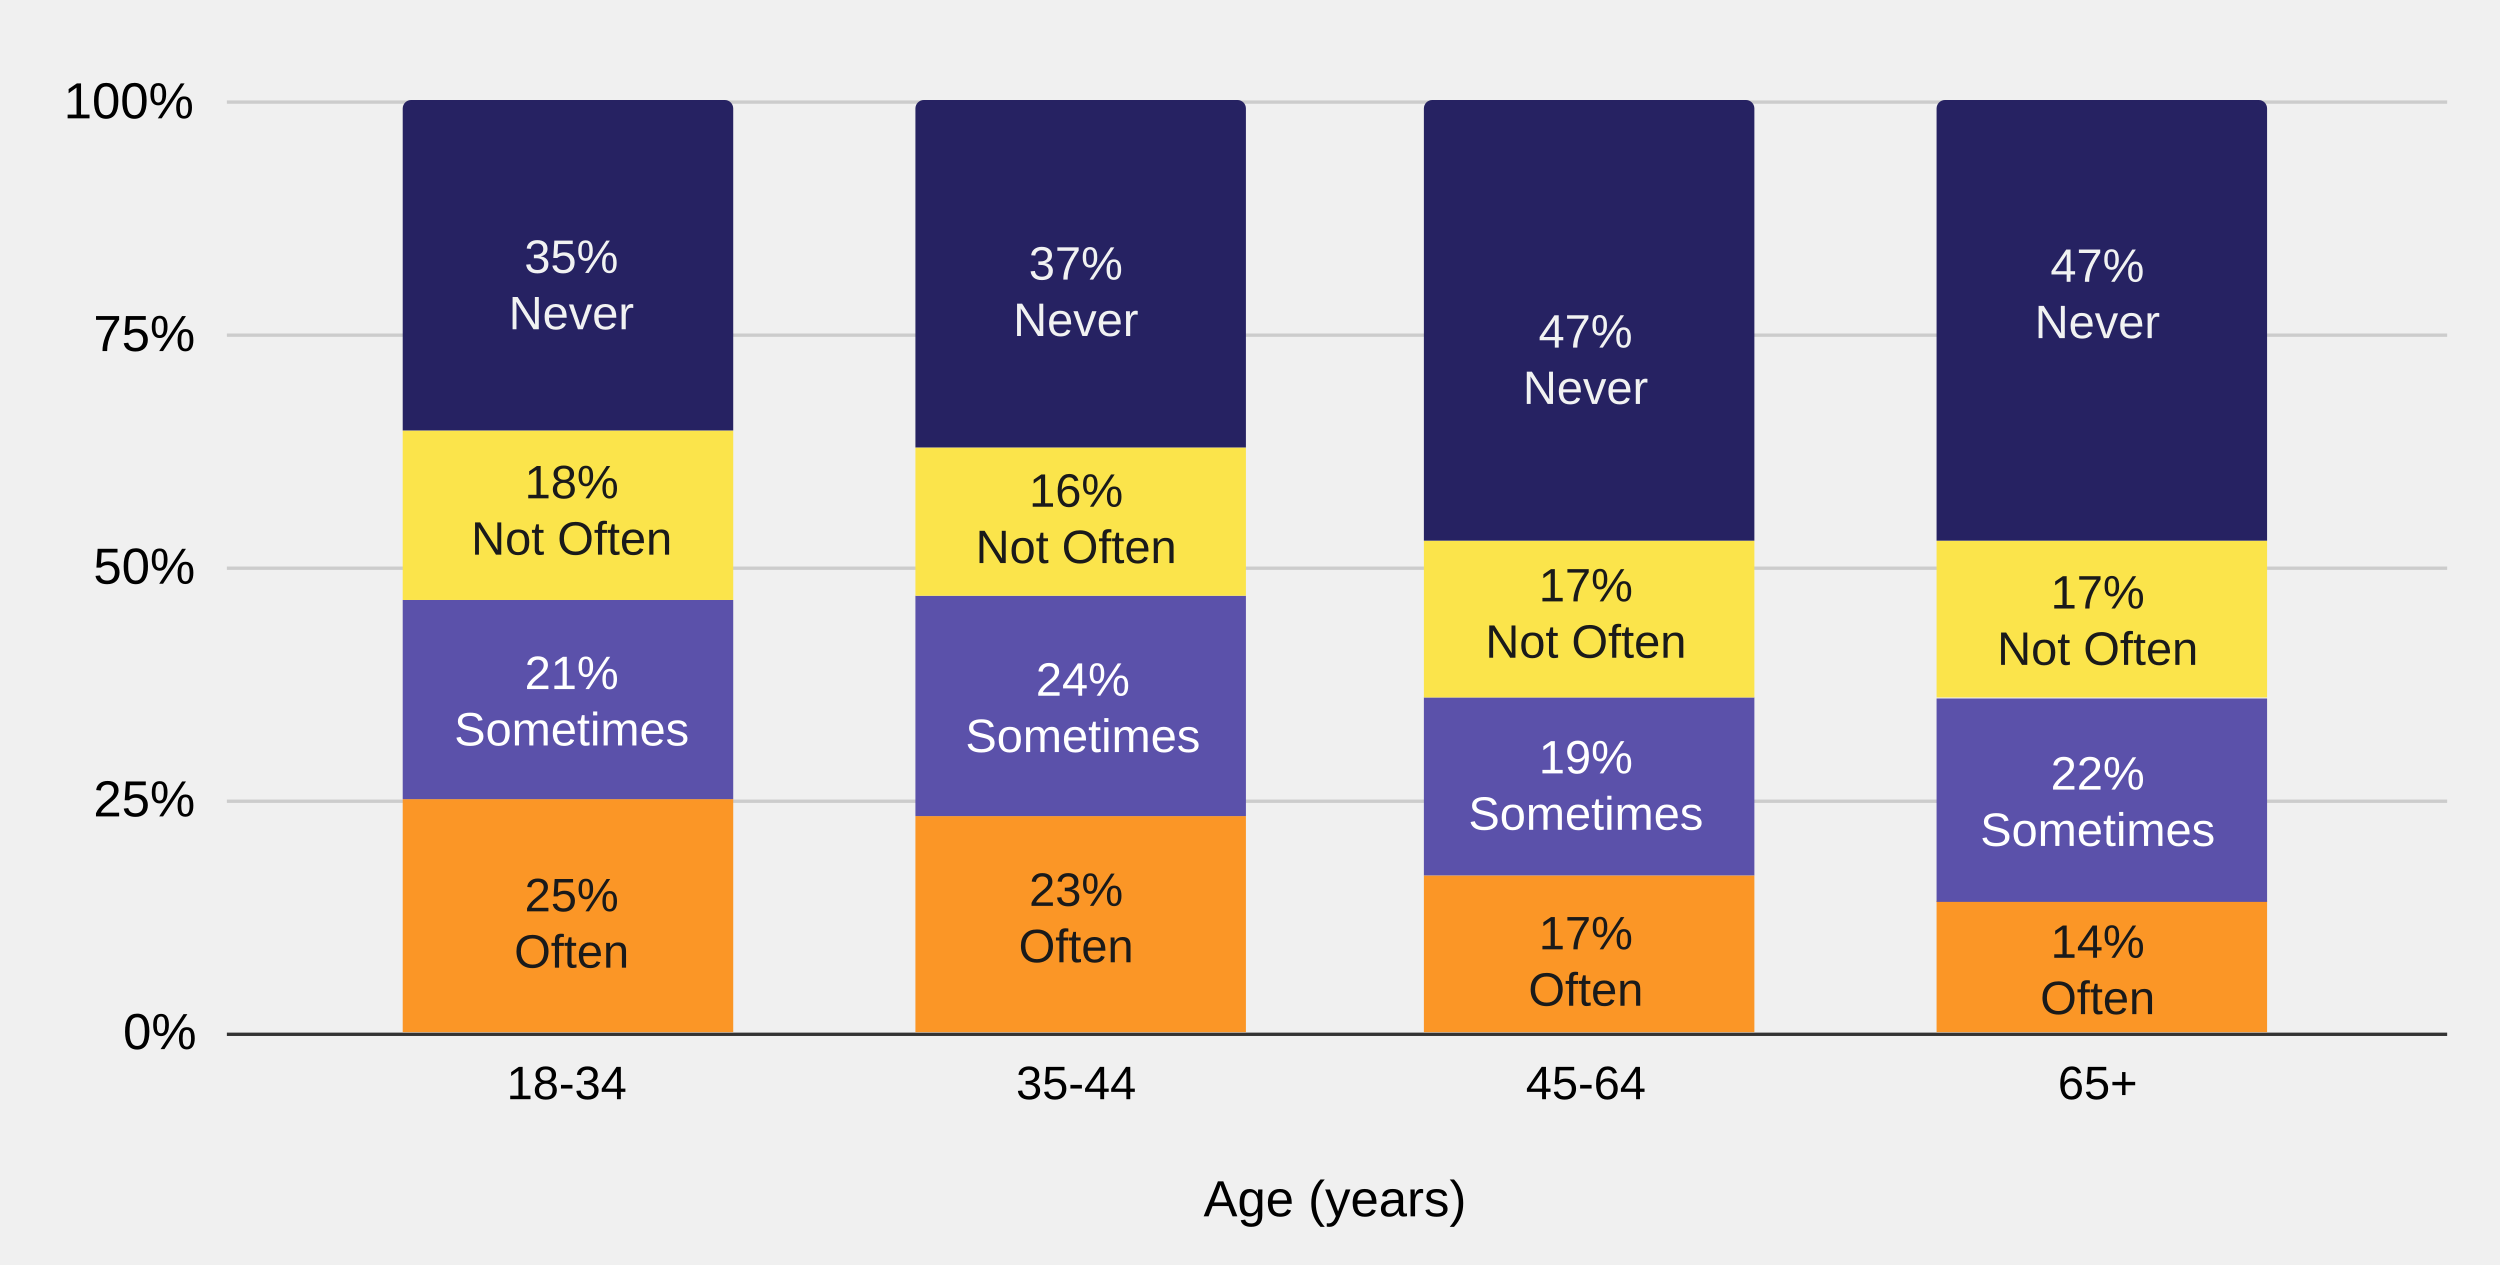
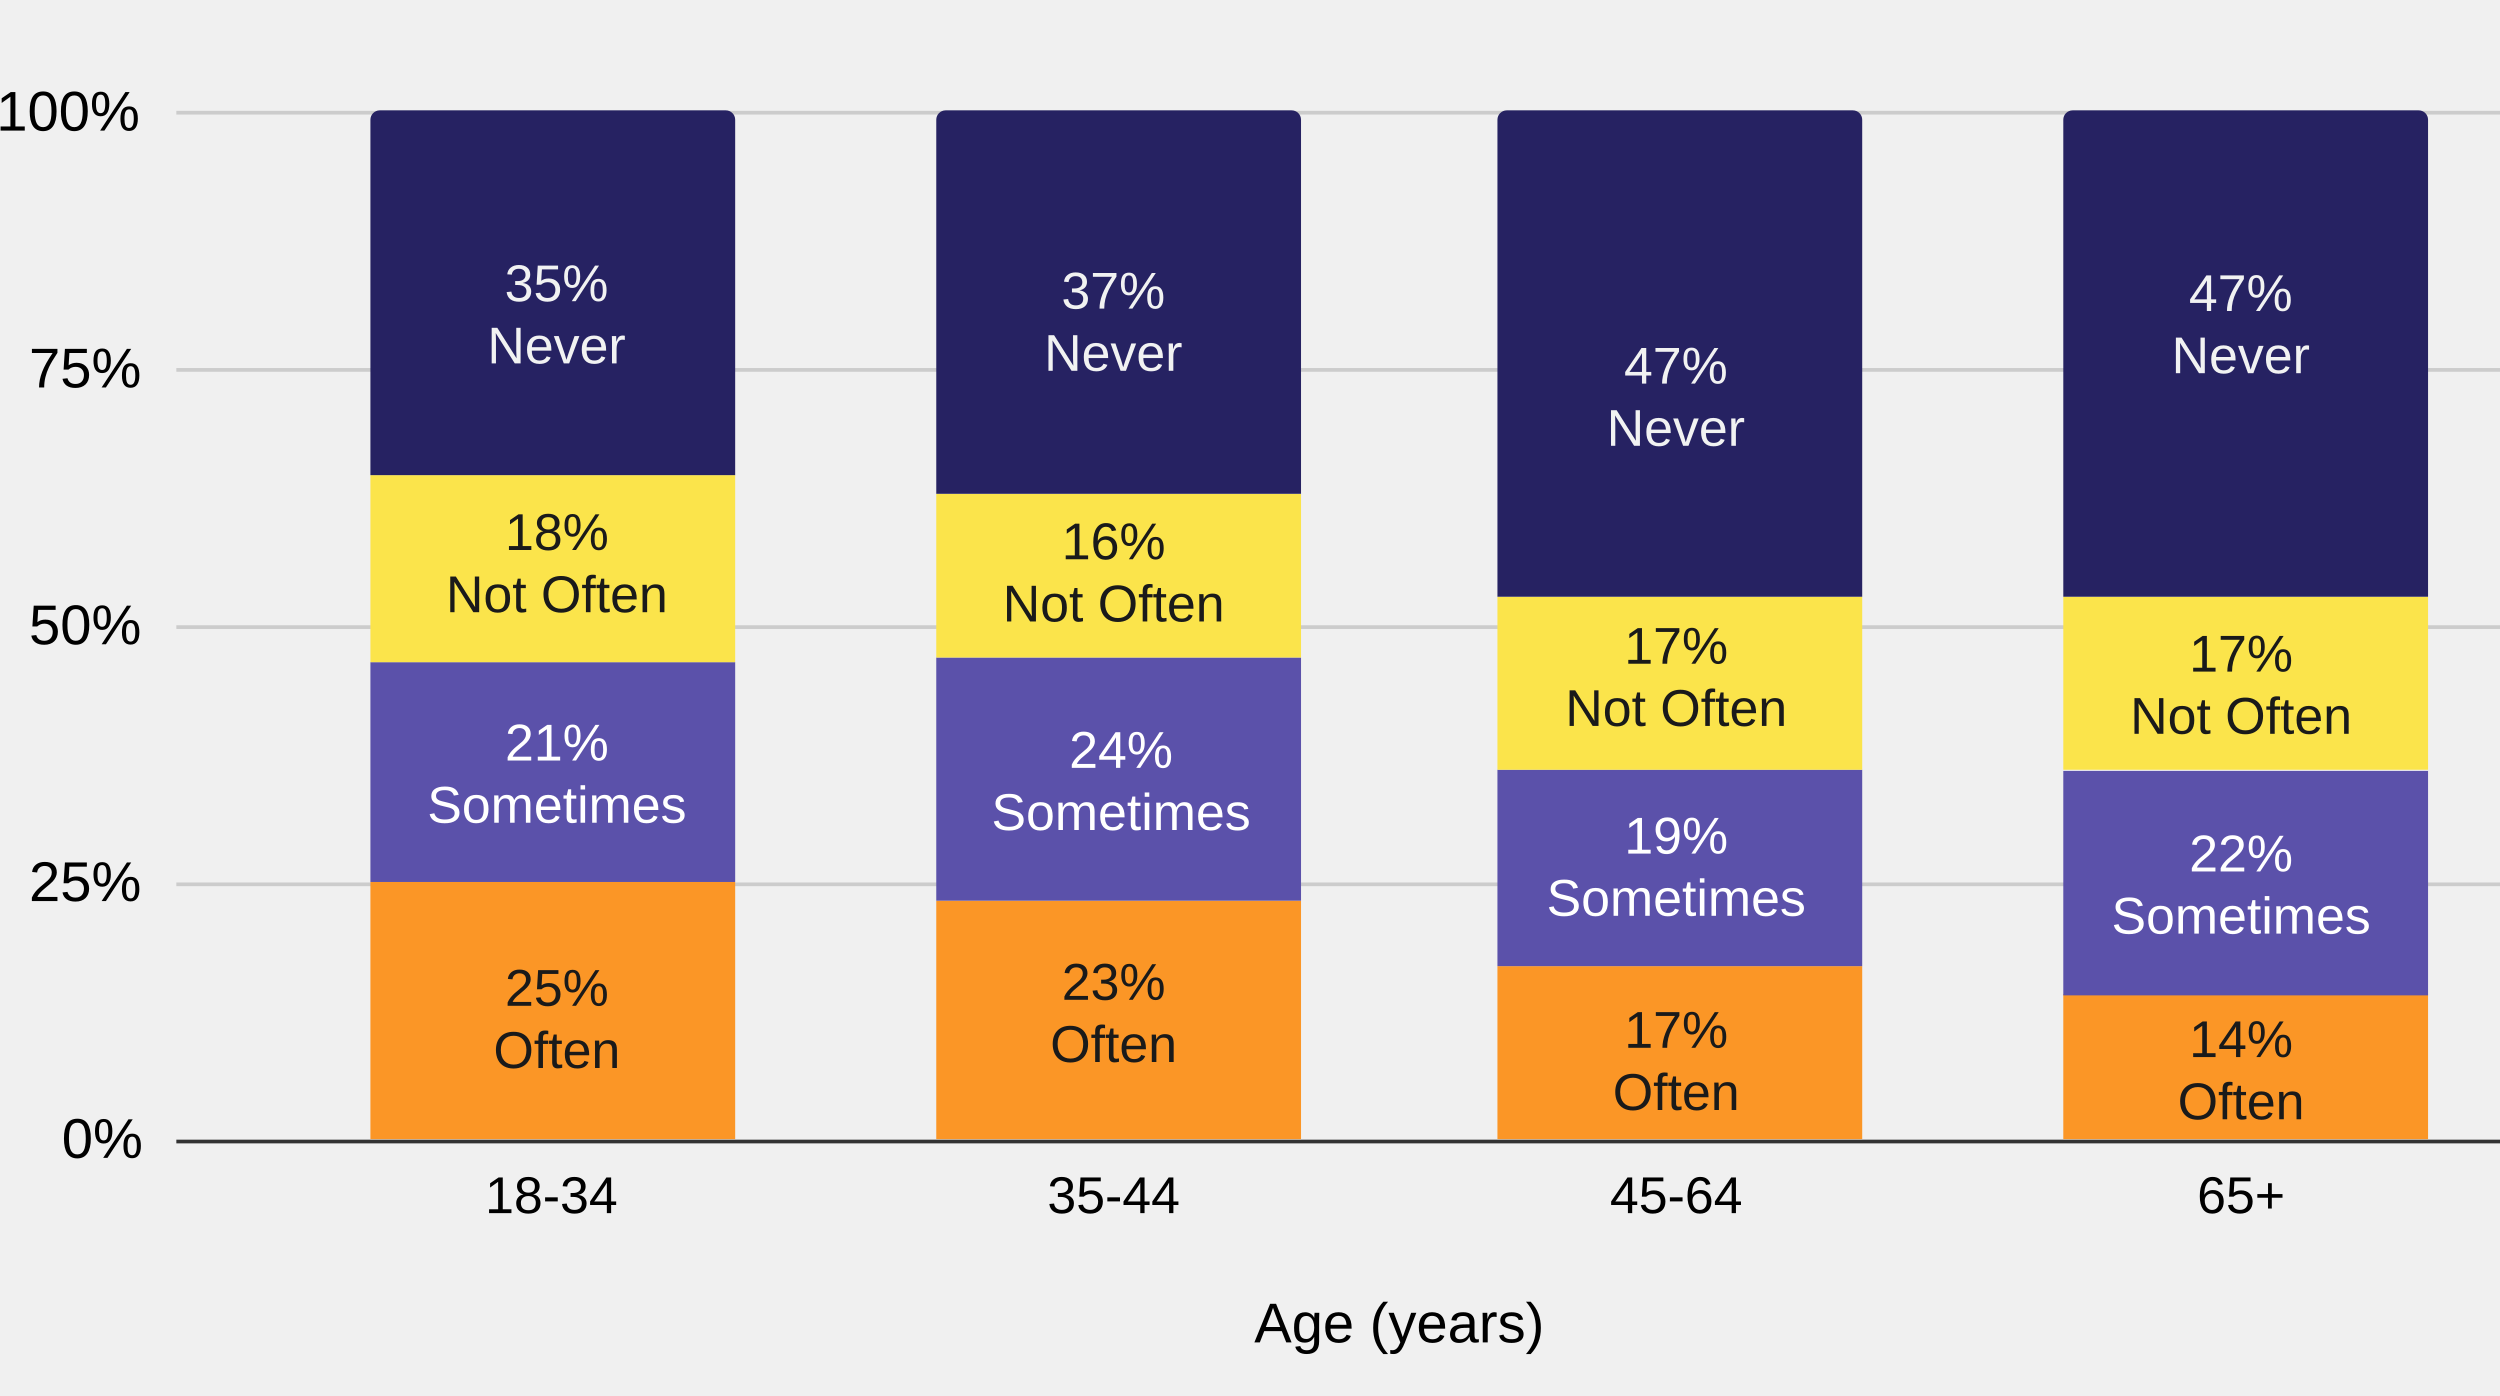
- <svg xmlns="http://www.w3.org/2000/svg" id="Layer_1" data-name="Layer 1" viewBox="0 0 745.229 376.968">
+ <svg xmlns="http://www.w3.org/2000/svg" id="Layer_1" data-name="Layer 1" viewBox="20 0 675.229 376.968">
  <line x1="67.628" y1="308.315" x2="729.478" y2="308.315" fill="none" stroke="#333" stroke-miterlimit="10" />
  <line x1="67.628" y1="238.846" x2="729.478" y2="238.846" fill="none" stroke="#ccc" stroke-miterlimit="10" />
  <line x1="67.628" y1="169.377" x2="729.478" y2="169.377" fill="none" stroke="#ccc" stroke-miterlimit="10" />
  <line x1="67.628" y1="99.908" x2="729.478" y2="99.908" fill="none" stroke="#ccc" stroke-miterlimit="10" />
  <line x1="67.628" y1="30.439" x2="729.478" y2="30.439" fill="none" stroke="#ccc" stroke-miterlimit="10" />
  <rect x="120.046" y="238.214" width="98.52" height="69.469" fill="#fb9626" />
  <rect x="272.877" y="243.266" width="98.52" height="64.417" fill="#fb9626" />
  <rect x="424.446" y="260.949" width="98.52" height="46.734" fill="#fb9626" />
  <rect x="577.278" y="268.528" width="98.52" height="39.155" fill="#fb9626" />
  <rect x="120.046" y="178.85" width="98.52" height="59.364" fill="#5b51aa" />
  <rect x="272.877" y="177.587" width="98.52" height="65.68" fill="#5b51aa" />
  <rect x="424.446" y="207.9" width="98.52" height="53.049" fill="#5b51aa" />
  <rect x="577.278" y="208.216" width="98.52" height="60.627" fill="#5b51aa" />
  <path d="M218.565,177.587v1.263h-1.263v-50.523h1.263v1.263H120.046v-1.263h1.263v50.523h-1.263v-1.263h98.52Zm0,2.526H118.783v-53.049h101.046v53.049h-1.263" opacity="0" />
  <rect x="120.046" y="128.327" width="98.52" height="50.523" fill="#fbe44b" />
  <path d="M371.397,176.324v1.263h-1.263v-44.208h1.263v1.263h-98.52v-1.263h1.263v44.208h-1.263v-1.263h98.52Zm0,2.526h-99.783v-46.734h101.046v46.734h-1.263" opacity="0" />
  <rect x="272.877" y="133.379" width="98.52" height="44.208" fill="#fbe44b" />
  <path d="M522.966,206.637v1.263h-1.263v-46.734h1.263v1.263h-98.52v-1.263h1.263v46.734h-1.263v-1.263h98.52Zm0,2.526h-99.783v-49.26h101.046v49.26h-1.263" opacity="0" />
  <rect x="424.446" y="161.167" width="98.52" height="46.734" fill="#fbe44b" />
  <path d="M675.798,206.637v1.263h-1.263v-46.734h1.263v1.263h-98.52v-1.263h1.263v46.734h-1.263v-1.263h98.52Zm0,2.526h-99.783v-49.26h101.046v49.26h-1.263" opacity="0" />
  <rect x="577.278" y="161.167" width="98.52" height="46.734" fill="#fbe44b" />
  <rect x="66.997" y="30.228" width="661.85" height="277.455" fill="none" />
  <path d="M218.565,127.064v1.263h-1.263V32.333c0-.698-.565-1.263-1.263-1.263H122.572c-.698,0-1.263,.566-1.263,1.263v95.994h-1.263v-1.263h98.52Zm0,2.526H118.783V32.333h0c0-2.093,1.696-3.789,3.789-3.789v0h93.467v0c2.093,0,3.789,1.696,3.789,3.789h0v97.257h-1.263" opacity="0" />
  <path d="M218.565,128.327H120.046V32.333c0-1.395,1.131-2.526,2.526-2.526h93.467c1.395,0,2.526,1.131,2.526,2.526v95.994Z" fill="#262262" />
  <path d="M371.397,132.116v1.263h-1.263V32.333c0-.698-.566-1.263-1.263-1.263h-93.467c-.698,0-1.263,.566-1.263,1.263v101.046h-1.263v-1.263h98.52Zm0,2.526h-99.783V32.333h0c0-2.093,1.696-3.789,3.789-3.789v0h93.467v0c2.093,0,3.789,1.696,3.789,3.789h0v102.309h-1.263" opacity="0" />
  <path d="M371.397,133.379h-98.52V32.333c0-1.395,1.131-2.526,2.526-2.526h93.467c1.395,0,2.526,1.131,2.526,2.526v101.046Z" fill="#262262" />
  <path d="M522.966,159.904v1.263h-1.263V32.333c0-.698-.566-1.263-1.263-1.263h-93.467c-.698,0-1.263,.566-1.263,1.263V161.167h-1.263v-1.263h98.52Zm0,2.526h-99.783V32.333h0c0-2.093,1.696-3.789,3.789-3.789v0h93.467v0c2.093,0,3.789,1.696,3.789,3.789h0V162.43h-1.263" opacity="0" />
  <path d="M522.966,161.167h-98.52V32.333c0-1.395,1.131-2.526,2.526-2.526h93.467c1.395,0,2.526,1.131,2.526,2.526V161.167Z" fill="#262262" />
  <path d="M675.798,159.904v1.263h-1.263V32.333c0-.698-.565-1.263-1.263-1.263h-93.467c-.698,0-1.263,.566-1.263,1.263V161.167h-1.263v-1.263h98.52Zm0,2.526h-99.783V32.333h0c0-2.093,1.696-3.789,3.789-3.789v0h93.467v0c2.093,0,3.789,1.696,3.789,3.789h0V162.43h-1.263" opacity="0" />
  <path d="M675.798,161.167h-98.52V32.333c0-1.395,1.131-2.526,2.526-2.526h93.467c1.395,0,2.526,1.131,2.526,2.526V161.167Z" fill="#262262" />
  <text transform="translate(358.7669 362.5735)" font-family="FuturaPT-Book, Futura PT, Futura,Trebuchet MS,Arial,sans-serif" font-size="15.157">
    <tspan x="0" y="0">Age (years)</tspan>
  </text>
  <text transform="translate(36.68288 312.7356)" font-family="FuturaPT-Book, Futura PT, Futura,Trebuchet MS,Arial,sans-serif" font-size="15.157">
    <tspan x="0" y="0">0%</tspan>
  </text>
  <text transform="translate(27.84108 243.3714)" font-family="FuturaPT-Book, Futura PT, Futura,Trebuchet MS,Arial,sans-serif" font-size="15.157">
    <tspan x="0" y="0">25%</tspan>
  </text>
  <text transform="translate(27.84108 174.0081)" font-family="FuturaPT-Book, Futura PT, Futura,Trebuchet MS,Arial,sans-serif" font-size="15.157">
    <tspan x="0" y="0">50%</tspan>
  </text>
  <text transform="translate(27.84108 104.6438)" font-family="FuturaPT-Book, Futura PT, Futura,Trebuchet MS,Arial,sans-serif" font-size="15.157">
    <tspan x="0" y="0">75%</tspan>
  </text>
  <text transform="translate(19.00026 35.27957)" font-family="FuturaPT-Book, Futura PT, Futura,Trebuchet MS,Arial,sans-serif" font-size="15.157">
    <tspan x="0" y="0">100%</tspan>
  </text>
  <text transform="translate(151.0279 327.6556)" font-family="FuturaPT-Book, Futura PT, Futura,Trebuchet MS,Arial,sans-serif" font-size="14">
    <tspan x="0" y="0">18-34</tspan>
  </text>
  <text transform="translate(302.8858 327.6556)" font-family="FuturaPT-Book, Futura PT, Futura,Trebuchet MS,Arial,sans-serif" font-size="14">
    <tspan x="0" y="0">35-44</tspan>
  </text>
  <text transform="translate(454.8279 327.6556)" font-family="FuturaPT-Book, Futura PT, Futura,Trebuchet MS,Arial,sans-serif" font-size="14">
    <tspan x="0" y="0">45-64</tspan>
  </text>
  <text transform="translate(613.4284 327.6556)" font-family="FuturaPT-Book, Futura PT, Futura,Trebuchet MS,Arial,sans-serif" font-size="14">
    <tspan x="0" y="0">65+</tspan>
  </text>
  <text transform="translate(156.3028 81.35574)" fill="#f1f2f2" font-family="FuturaPT-Book, Futura PT, Futura,Trebuchet MS,Arial,sans-serif" font-size="14">
    <tspan x="0" y="0">35%</tspan>
    <tspan x="-4.662" y="16.8">Never</tspan>
  </text>
  <text transform="translate(306.6812 83.35574)" fill="#f1f2f2" font-family="FuturaPT-Book, Futura PT, Futura,Trebuchet MS,Arial,sans-serif" font-size="14">
    <tspan x="0" y="0">37%</tspan>
    <tspan x="-4.662" y="16.8">Never</tspan>
  </text>
  <text transform="translate(458.6233 103.6106)" fill="#f1f2f2" font-family="FuturaPT-Book, Futura PT, Futura,Trebuchet MS,Arial,sans-serif" font-size="14">
    <tspan x="0" y="0">47%</tspan>
    <tspan x="-4.662" y="16.8">Never</tspan>
  </text>
  <text transform="translate(611.1943 84.00418)" fill="#f1f2f2" font-family="FuturaPT-Book, Futura PT, Futura,Trebuchet MS,Arial,sans-serif" font-size="14">
    <tspan x="0" y="0">47%</tspan>
    <tspan x="-4.662" y="16.8">Never</tspan>
  </text>
  <text transform="translate(156.4014 148.5432)" fill="#1a1a1a" font-family="FuturaPT-Book, Futura PT, Futura,Trebuchet MS,Arial,sans-serif" font-size="14">
    <tspan x="0" y="0">18%</tspan>
    <tspan x="-15.948" y="16.801">Not Often</tspan>
  </text>
  <text transform="translate(306.7797 151.0569)" fill="#1a1a1a" font-family="FuturaPT-Book, Futura PT, Futura,Trebuchet MS,Arial,sans-serif" font-size="14">
    <tspan x="0" y="0">16%</tspan>
    <tspan x="-15.948" y="16.8">Not Often</tspan>
  </text>
  <text transform="translate(458.721 179.2757)" fill="#1a1a1a" font-family="FuturaPT-Book, Futura PT, Futura,Trebuchet MS,Arial,sans-serif" font-size="14">
    <tspan x="0" y="0">17%</tspan>
    <tspan x="-15.947" y="16.8">Not Often</tspan>
  </text>
  <text transform="translate(611.2918 181.3909)" fill="#1a1a1a" font-family="FuturaPT-Book, Futura PT, Futura,Trebuchet MS,Arial,sans-serif" font-size="14">
    <tspan x="0" y="0">17%</tspan>
    <tspan x="-15.947" y="16.8">Not Often</tspan>
  </text>
  <text transform="translate(156.4004 205.4124)" fill="#fff" font-family="FuturaPT-Book, Futura PT, Futura,Trebuchet MS,Arial,sans-serif" font-size="14">
    <tspan x="0" y="0">21%</tspan>
    <tspan x="-21" y="16.801">Sometimes</tspan>
  </text>
  <text transform="translate(308.779 207.387)" fill="#fff" font-family="FuturaPT-Book, Futura PT, Futura,Trebuchet MS,Arial,sans-serif" font-size="14">
    <tspan x="0" y="0">24%</tspan>
    <tspan x="-21" y="16.8">Sometimes</tspan>
  </text>
  <text transform="translate(458.7208 230.5452)" fill="#fff" font-family="FuturaPT-Book, Futura PT, Futura,Trebuchet MS,Arial,sans-serif" font-size="14">
    <tspan x="0" y="0">19%</tspan>
    <tspan x="-21" y="16.801">Sometimes</tspan>
  </text>
  <text transform="translate(611.2932 235.3675)" fill="#fff" font-family="FuturaPT-Book, Futura PT, Futura,Trebuchet MS,Arial,sans-serif" font-size="14">
    <tspan x="0" y="0">22%</tspan>
    <tspan x="-21" y="16.8">Sometimes</tspan>
  </text>
  <text transform="translate(156.4 271.6526)" fill="#1a1a1a" font-family="FuturaPT-Book, Futura PT, Futura,Trebuchet MS,Arial,sans-serif" font-size="14">
    <tspan x="0" y="0">25%</tspan>
    <tspan x="-3.109" y="16.801">Often</tspan>
  </text>
  <text transform="translate(306.7788 270.0393)" fill="#1a1a1a" font-family="FuturaPT-Book, Futura PT, Futura,Trebuchet MS,Arial,sans-serif" font-size="14">
    <tspan x="0" y="0">23%</tspan>
    <tspan x="-3.109" y="16.8">Often</tspan>
  </text>
  <text transform="translate(458.7217 282.9964)" fill="#1a1a1a" font-family="FuturaPT-Book, Futura PT, Futura,Trebuchet MS,Arial,sans-serif" font-size="14">
    <tspan x="0" y="0">17%</tspan>
    <tspan x="-3.111" y="16.8">Often</tspan>
  </text>
  <text transform="translate(611.2918 285.51)" fill="#1a1a1a" font-family="FuturaPT-Book, Futura PT, Futura,Trebuchet MS,Arial,sans-serif" font-size="14">
    <tspan x="0" y="0">14%</tspan>
    <tspan x="-3.109" y="16.8">Often</tspan>
  </text>
</svg>
